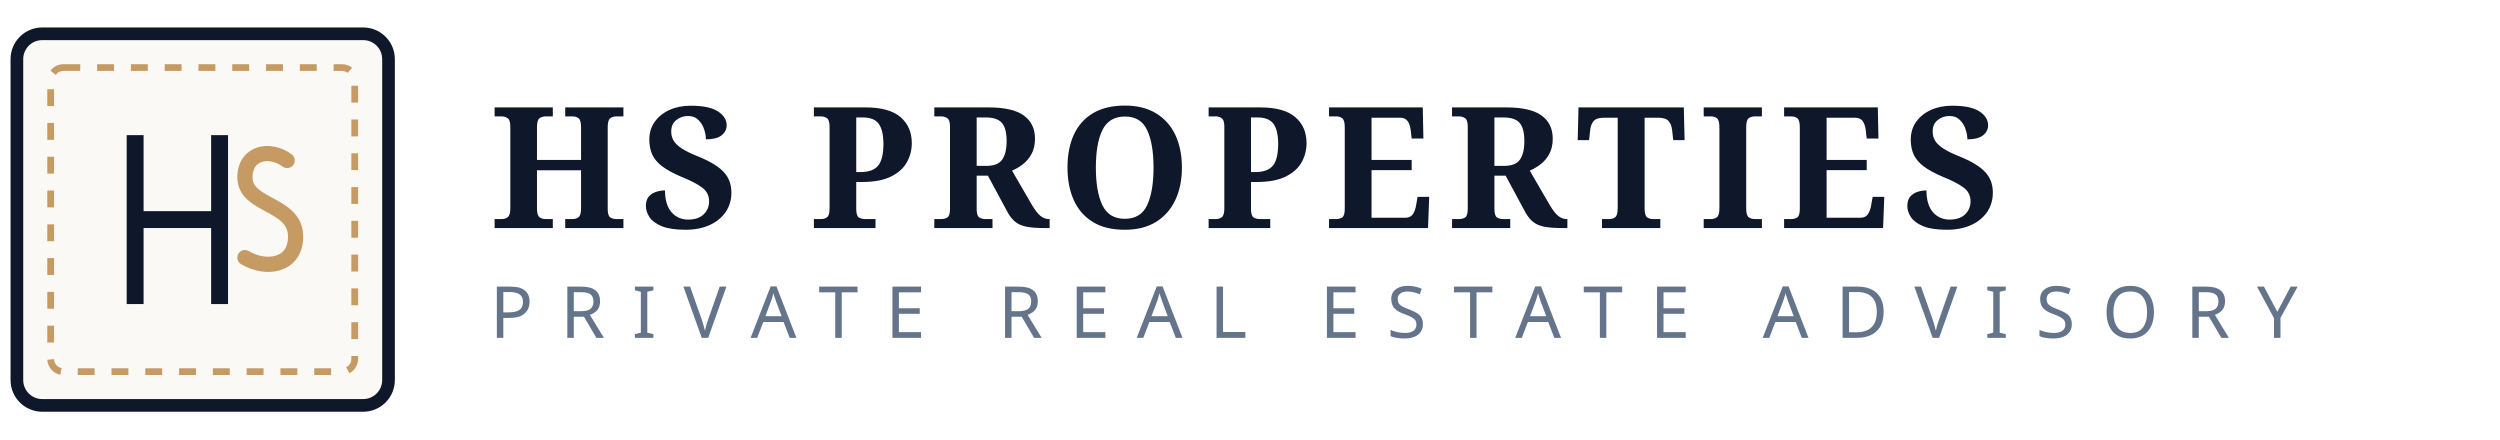
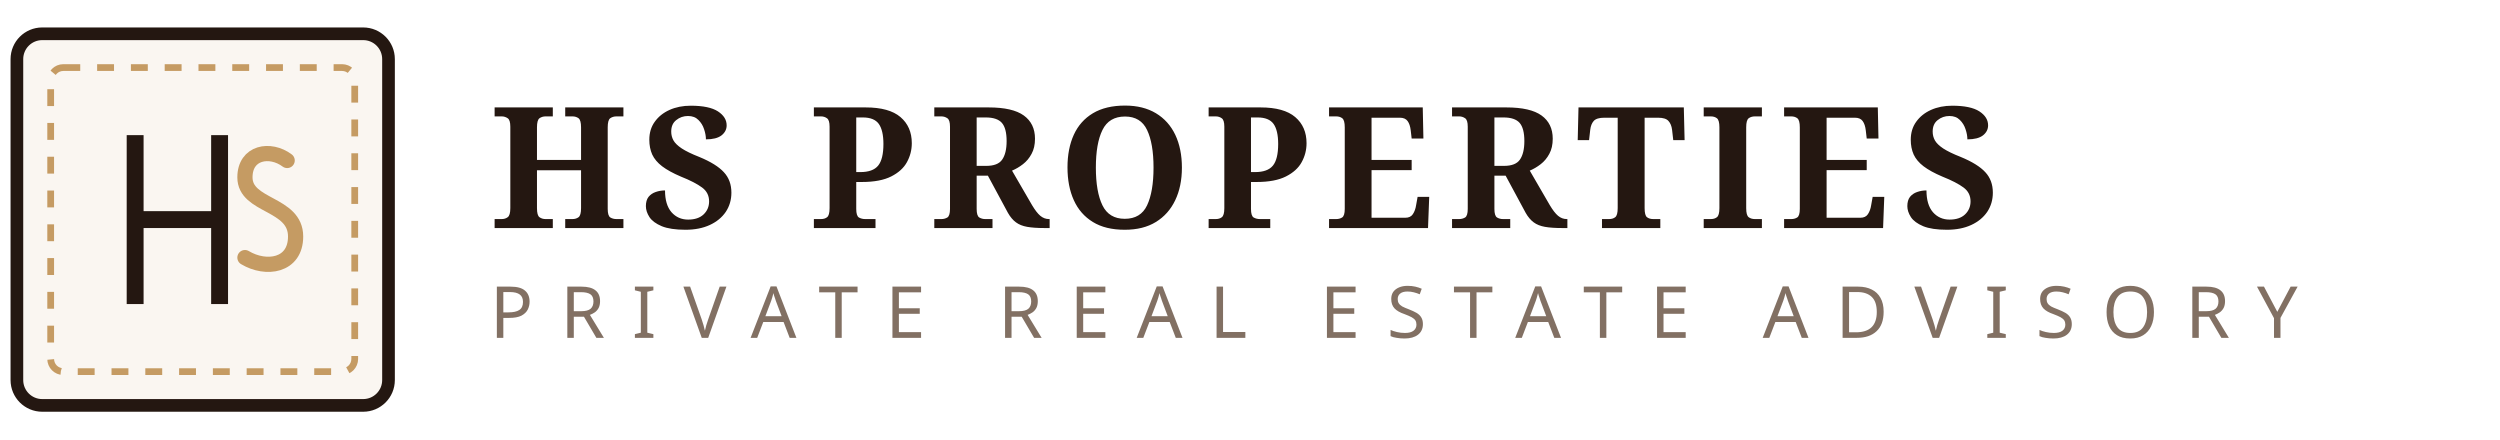
<svg xmlns="http://www.w3.org/2000/svg" viewBox="0 0 296 52" fill="none">
-   <rect x="2" y="4" width="44" height="44" rx="3" stroke="#0F172A" stroke-width="1.5" fill="#FAF9F6" />
+   <rect x="2" y="4" width="44" height="44" rx="3" stroke="#241711" stroke-width="1.5" fill="#FAF6F1" />
  <rect x="6" y="8" width="36" height="36" rx="1.5" stroke="#C59B63" stroke-width="0.8" stroke-dasharray="2 2" fill="none" />
-   <path d="M16 17V35M26 17V35M16 26H26" stroke="#0F172A" stroke-width="2" stroke-linecap="square" />
+   <path d="M16 17V35M26 17V35M16 26H26" stroke="#241711" stroke-width="2" stroke-linecap="square" />
  <path d="M34 19C32 17.5 29 18 29 21C29 24.5 35 24 35 28C35 31.5 31.5 32 29 30.5" stroke="#C59B63" stroke-width="1.8" stroke-linecap="round" stroke-linejoin="round" />
-   <text x="58" y="27" font-family="'Playfair Display', Georgia, serif" font-size="20" font-weight="700" letter-spacing="1.5" fill="#0F172A">HS PROPERTIES</text>
-   <text x="58" y="40" font-family="'Plus Jakarta Sans', system-ui, sans-serif" font-size="8.5" font-weight="500" letter-spacing="3.2" fill="#64748B">PRIVATE REAL ESTATE ADVISORY</text>
+   <text x="58" y="27" font-family="'Playfair Display', Georgia, serif" font-size="20" font-weight="700" letter-spacing="1.5" fill="#241711">HS PROPERTIES</text>
+   <text x="58" y="40" font-family="'Plus Jakarta Sans', system-ui, sans-serif" font-size="8.5" font-weight="500" letter-spacing="3.2" fill="#827063">PRIVATE REAL ESTATE ADVISORY</text>
</svg>
